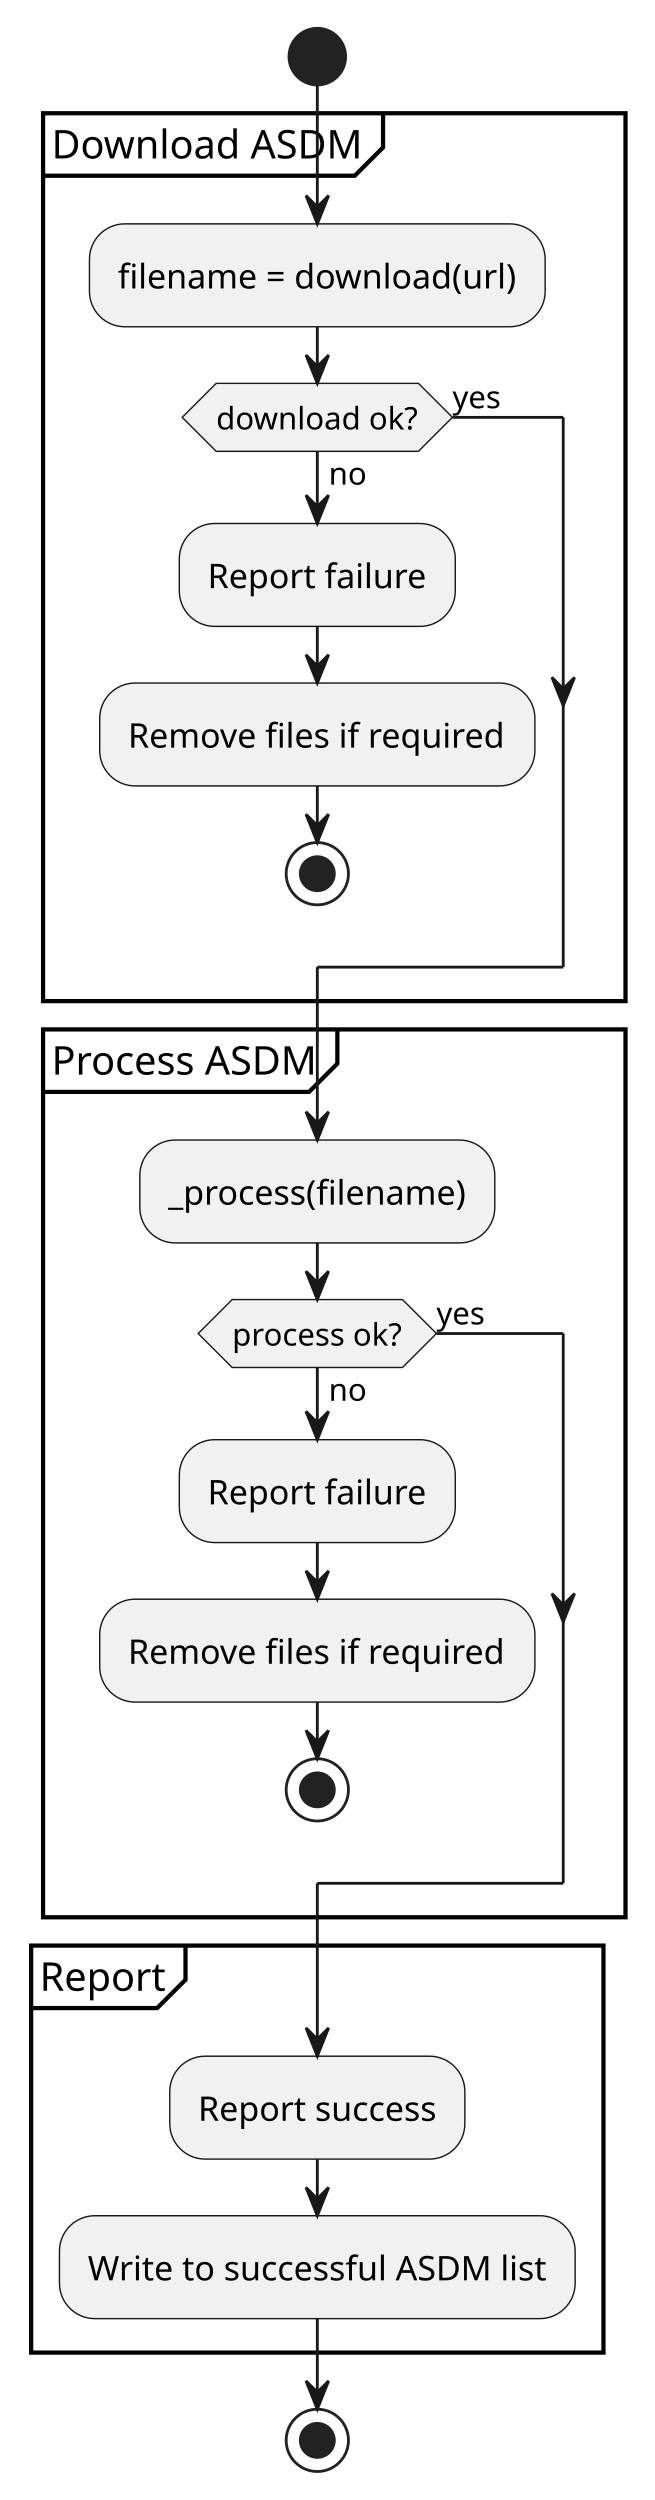
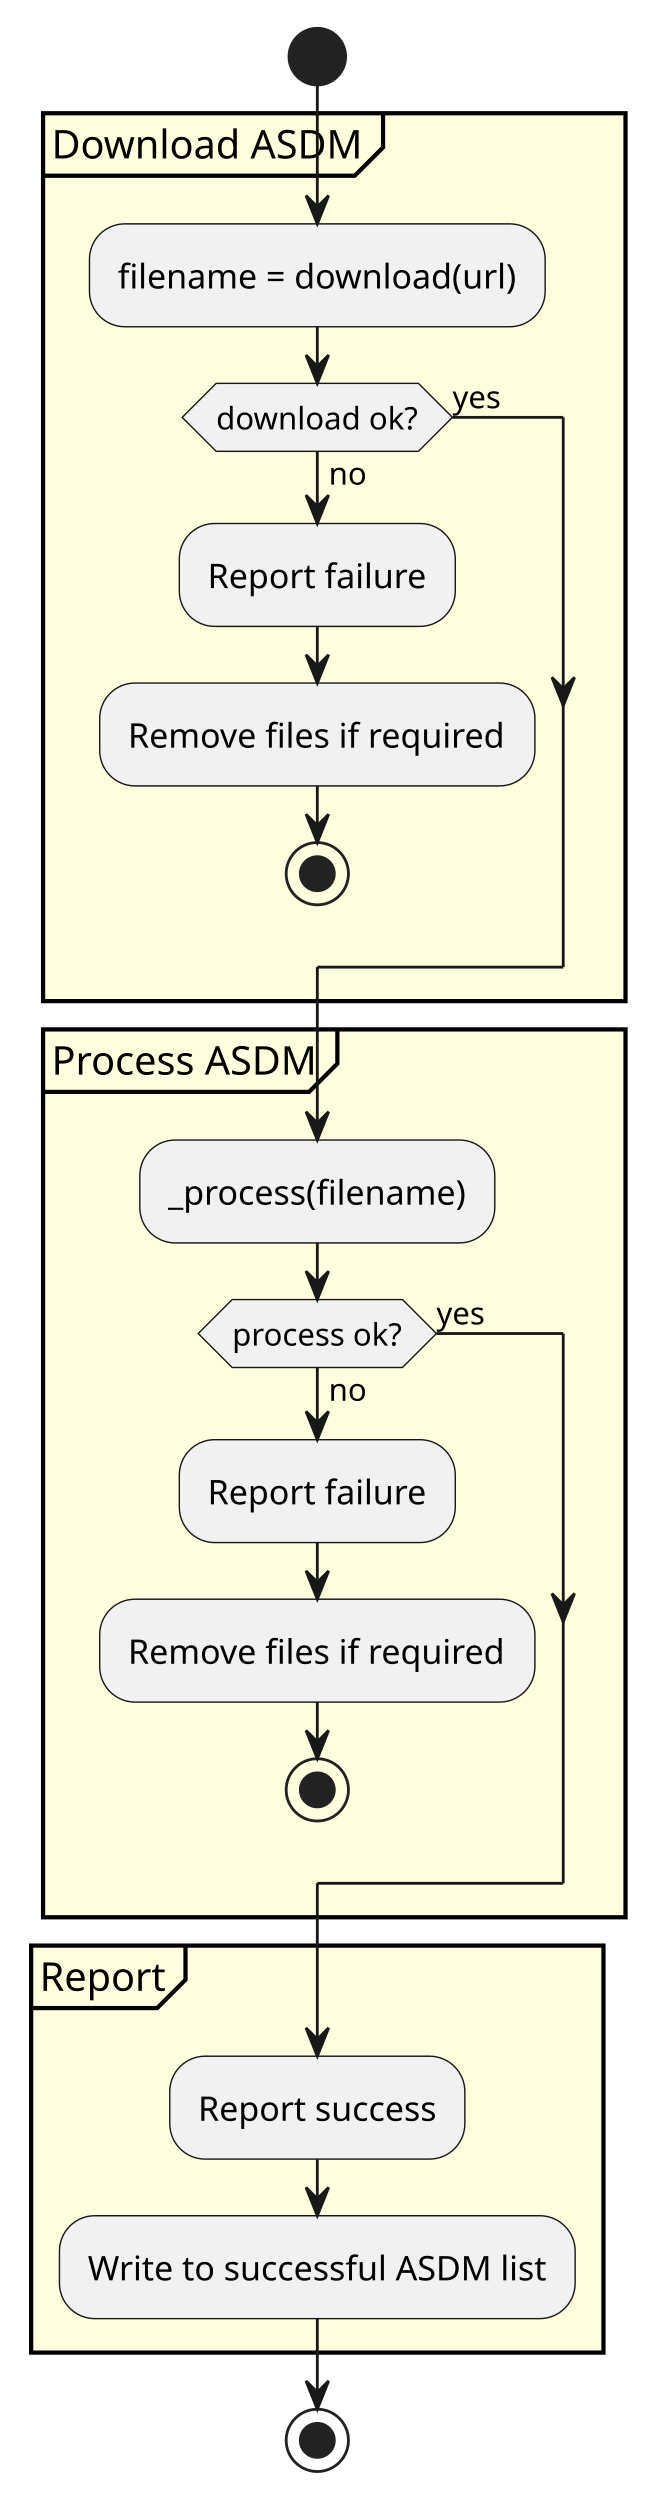
<svg xmlns="http://www.w3.org/2000/svg" contentStyleType="text/css" data-diagram-type="ACTIVITY" height="883px" preserveAspectRatio="none" style="width:231px;height:883px;background:#FFFFFF;" version="1.1" viewBox="0 0 231 883" width="231px" zoomAndPan="magnify">
  <defs />
  <g>
    <ellipse cx="112.073" cy="20" fill="#222222" rx="10" ry="10" style="stroke:#222222;stroke-width:1;" />
-     <rect fill="none" height="313.591" style="stroke:#000000;stroke-width:1.5;" width="205.717" x="15.214" y="40" />
+     <rect fill="#FFFFE0" height="313.591" style="stroke:#000000;stroke-width:1.5;" width="205.717" x="15.214" y="40" />
    <path d="M135.296,40 L135.296,52.068 L125.296,62.068 L15.214,62.068" fill="none" style="stroke:#000000;stroke-width:1.5;" />
    <text fill="#000000" font-family="sans-serif" font-size="14" lengthAdjust="spacing" textLength="110.082" x="18.214" y="55.966">Download ASDM</text>
    <rect fill="#F1F1F1" height="36.344" rx="12.5" ry="12.5" style="stroke:#181818;stroke-width:0.5;" width="160.953" x="31.596" y="79.068" />
    <text fill="#000000" font-family="sans-serif" font-size="12" lengthAdjust="spacing" textLength="140.953" x="41.596" y="101.896">filename = download(url)</text>
    <rect fill="#F1F1F1" height="36.344" rx="12.5" ry="12.5" style="stroke:#181818;stroke-width:0.5;" width="97.473" x="63.336" y="184.903" />
    <text fill="#000000" font-family="sans-serif" font-size="12" lengthAdjust="spacing" textLength="77.473" x="73.336" y="207.731">Report failure</text>
    <rect fill="#F1F1F1" height="36.344" rx="12.5" ry="12.5" style="stroke:#181818;stroke-width:0.5;" width="153.717" x="35.214" y="241.247" />
    <text fill="#000000" font-family="sans-serif" font-size="12" lengthAdjust="spacing" textLength="133.717" x="45.214" y="264.075">Remove files if required</text>
    <ellipse cx="112.073" cy="308.591" fill="none" rx="11" ry="11" style="stroke:#222222;stroke-width:1;" />
    <ellipse cx="112.073" cy="308.591" fill="#222222" rx="6" ry="6" style="stroke:#222222;stroke-width:1;" />
    <polygon fill="#F1F1F1" points="76.345,135.412,147.8,135.412,159.8,147.412,147.8,159.412,76.345,159.412,64.345,147.412,76.345,135.412" style="stroke:#181818;stroke-width:0.5;" />
    <text fill="#000000" font-family="sans-serif" font-size="11" lengthAdjust="spacing" textLength="13.453" x="116.073" y="171.171">no</text>
    <text fill="#000000" font-family="sans-serif" font-size="11" lengthAdjust="spacing" textLength="71.456" x="76.345" y="151.68">download ok?</text>
    <text fill="#000000" font-family="sans-serif" font-size="11" lengthAdjust="spacing" textLength="17.083" x="159.8" y="144.189">yes</text>
-     <rect fill="none" height="313.591" style="stroke:#000000;stroke-width:1.5;" width="205.717" x="15.214" y="363.591" />
+     <rect fill="#FFFFE0" height="313.591" style="stroke:#000000;stroke-width:1.5;" width="205.717" x="15.214" y="363.591" />
    <path d="M119.154,363.591 L119.154,375.659 L109.154,385.659 L15.214,385.659" fill="none" style="stroke:#000000;stroke-width:1.5;" />
    <text fill="#000000" font-family="sans-serif" font-size="14" lengthAdjust="spacing" textLength="93.94" x="18.214" y="379.557">Process ASDM</text>
    <rect fill="#F1F1F1" height="36.344" rx="12.5" ry="12.5" style="stroke:#181818;stroke-width:0.5;" width="125.373" x="49.386" y="402.659" />
    <text fill="#000000" font-family="sans-serif" font-size="12" lengthAdjust="spacing" textLength="105.373" x="59.386" y="425.487">_process(filename)</text>
    <rect fill="#F1F1F1" height="36.344" rx="12.5" ry="12.5" style="stroke:#181818;stroke-width:0.5;" width="97.473" x="63.336" y="508.494" />
    <text fill="#000000" font-family="sans-serif" font-size="12" lengthAdjust="spacing" textLength="77.473" x="73.336" y="531.322">Report failure</text>
    <rect fill="#F1F1F1" height="36.344" rx="12.5" ry="12.5" style="stroke:#181818;stroke-width:0.5;" width="153.717" x="35.214" y="564.838" />
    <text fill="#000000" font-family="sans-serif" font-size="12" lengthAdjust="spacing" textLength="133.717" x="45.214" y="587.666">Remove files if required</text>
    <ellipse cx="112.073" cy="632.182" fill="none" rx="11" ry="11" style="stroke:#222222;stroke-width:1;" />
    <ellipse cx="112.073" cy="632.182" fill="#222222" rx="6" ry="6" style="stroke:#222222;stroke-width:1;" />
    <polygon fill="#F1F1F1" points="81.999,459.003,142.146,459.003,154.146,471.003,142.146,483.003,81.999,483.003,69.999,471.003,81.999,459.003" style="stroke:#181818;stroke-width:0.5;" />
    <text fill="#000000" font-family="sans-serif" font-size="11" lengthAdjust="spacing" textLength="13.453" x="116.073" y="494.762">no</text>
    <text fill="#000000" font-family="sans-serif" font-size="11" lengthAdjust="spacing" textLength="60.148" x="81.999" y="475.271">process ok?</text>
    <text fill="#000000" font-family="sans-serif" font-size="11" lengthAdjust="spacing" textLength="17.083" x="154.146" y="467.78">yes</text>
-     <rect fill="none" height="143.756" style="stroke:#000000;stroke-width:1.5;" width="202.145" x="11" y="687.182" />
+     <rect fill="#FFFFE0" height="143.756" style="stroke:#000000;stroke-width:1.5;" width="202.145" x="11" y="687.182" />
    <path d="M65.52,687.182 L65.52,699.25 L55.52,709.25 L11,709.25" fill="none" style="stroke:#000000;stroke-width:1.5;" />
    <text fill="#000000" font-family="sans-serif" font-size="14" lengthAdjust="spacing" textLength="44.52" x="14" y="703.148">Report</text>
    <rect fill="#F1F1F1" height="36.344" rx="12.5" ry="12.5" style="stroke:#181818;stroke-width:0.5;" width="104.229" x="59.958" y="726.25" />
    <text fill="#000000" font-family="sans-serif" font-size="12" lengthAdjust="spacing" textLength="84.229" x="69.958" y="749.078">Report success</text>
    <rect fill="#F1F1F1" height="36.344" rx="12.5" ry="12.5" style="stroke:#181818;stroke-width:0.5;" width="182.145" x="21" y="782.594" />
    <text fill="#000000" font-family="sans-serif" font-size="12" lengthAdjust="spacing" textLength="162.145" x="31" y="805.423">Write to successful ASDM list</text>
    <ellipse cx="112.073" cy="861.939" fill="none" rx="11" ry="11" style="stroke:#222222;stroke-width:1;" />
    <ellipse cx="112.073" cy="861.939" fill="#222222" rx="6" ry="6" style="stroke:#222222;stroke-width:1;" />
    <line style="stroke:#181818;stroke-width:1;" x1="112.073" x2="112.073" y1="221.247" y2="241.247" />
    <polygon fill="#181818" points="108.073,231.247,112.073,241.247,116.073,231.247,112.073,235.247" style="stroke:#181818;stroke-width:1;" />
    <line style="stroke:#181818;stroke-width:1;" x1="112.073" x2="112.073" y1="277.591" y2="297.591" />
    <polygon fill="#181818" points="108.073,287.591,112.073,297.591,116.073,287.591,112.073,291.591" style="stroke:#181818;stroke-width:1;" />
    <line style="stroke:#181818;stroke-width:1;" x1="112.073" x2="112.073" y1="159.412" y2="184.903" />
    <polygon fill="#181818" points="108.073,174.903,112.073,184.903,116.073,174.903,112.073,178.903" style="stroke:#181818;stroke-width:1;" />
    <line style="stroke:#181818;stroke-width:1;" x1="159.8" x2="198.931" y1="147.412" y2="147.412" />
    <polygon fill="#181818" points="194.931,239.247,198.931,249.247,202.931,239.247,198.931,243.247" style="stroke:#181818;stroke-width:1;" />
    <line style="stroke:#181818;stroke-width:1;" x1="198.931" x2="198.931" y1="147.412" y2="341.591" />
    <line style="stroke:#181818;stroke-width:1;" x1="198.931" x2="112.073" y1="341.591" y2="341.591" />
    <line style="stroke:#181818;stroke-width:1;" x1="112.073" x2="112.073" y1="341.591" y2="402.659" />
    <polygon fill="#181818" points="108.073,392.659,112.073,402.659,116.073,392.659,112.073,396.659" style="stroke:#181818;stroke-width:1;" />
    <line style="stroke:#181818;stroke-width:1;" x1="112.073" x2="112.073" y1="115.412" y2="135.412" />
    <polygon fill="#181818" points="108.073,125.412,112.073,135.412,116.073,125.412,112.073,129.412" style="stroke:#181818;stroke-width:1;" />
    <line style="stroke:#181818;stroke-width:1;" x1="112.073" x2="112.073" y1="30" y2="79.068" />
    <polygon fill="#181818" points="108.073,69.068,112.073,79.068,116.073,69.068,112.073,73.068" style="stroke:#181818;stroke-width:1;" />
    <line style="stroke:#181818;stroke-width:1;" x1="112.073" x2="112.073" y1="544.838" y2="564.838" />
    <polygon fill="#181818" points="108.073,554.838,112.073,564.838,116.073,554.838,112.073,558.838" style="stroke:#181818;stroke-width:1;" />
    <line style="stroke:#181818;stroke-width:1;" x1="112.073" x2="112.073" y1="601.182" y2="621.182" />
    <polygon fill="#181818" points="108.073,611.182,112.073,621.182,116.073,611.182,112.073,615.182" style="stroke:#181818;stroke-width:1;" />
    <line style="stroke:#181818;stroke-width:1;" x1="112.073" x2="112.073" y1="483.003" y2="508.494" />
    <polygon fill="#181818" points="108.073,498.494,112.073,508.494,116.073,498.494,112.073,502.494" style="stroke:#181818;stroke-width:1;" />
    <line style="stroke:#181818;stroke-width:1;" x1="154.146" x2="198.931" y1="471.003" y2="471.003" />
    <polygon fill="#181818" points="194.931,562.838,198.931,572.838,202.931,562.838,198.931,566.838" style="stroke:#181818;stroke-width:1;" />
    <line style="stroke:#181818;stroke-width:1;" x1="198.931" x2="198.931" y1="471.003" y2="665.182" />
    <line style="stroke:#181818;stroke-width:1;" x1="198.931" x2="112.073" y1="665.182" y2="665.182" />
    <line style="stroke:#181818;stroke-width:1;" x1="112.073" x2="112.073" y1="665.182" y2="726.25" />
    <polygon fill="#181818" points="108.073,716.25,112.073,726.25,116.073,716.25,112.073,720.25" style="stroke:#181818;stroke-width:1;" />
    <line style="stroke:#181818;stroke-width:1;" x1="112.073" x2="112.073" y1="439.003" y2="459.003" />
    <polygon fill="#181818" points="108.073,449.003,112.073,459.003,116.073,449.003,112.073,453.003" style="stroke:#181818;stroke-width:1;" />
    <line style="stroke:#181818;stroke-width:1;" x1="112.073" x2="112.073" y1="762.594" y2="782.594" />
    <polygon fill="#181818" points="108.073,772.594,112.073,782.594,116.073,772.594,112.073,776.594" style="stroke:#181818;stroke-width:1;" />
    <line style="stroke:#181818;stroke-width:1;" x1="112.073" x2="112.073" y1="818.939" y2="850.939" />
    <polygon fill="#181818" points="108.073,840.939,112.073,850.939,116.073,840.939,112.073,844.939" style="stroke:#181818;stroke-width:1;" />
  </g>
</svg>
